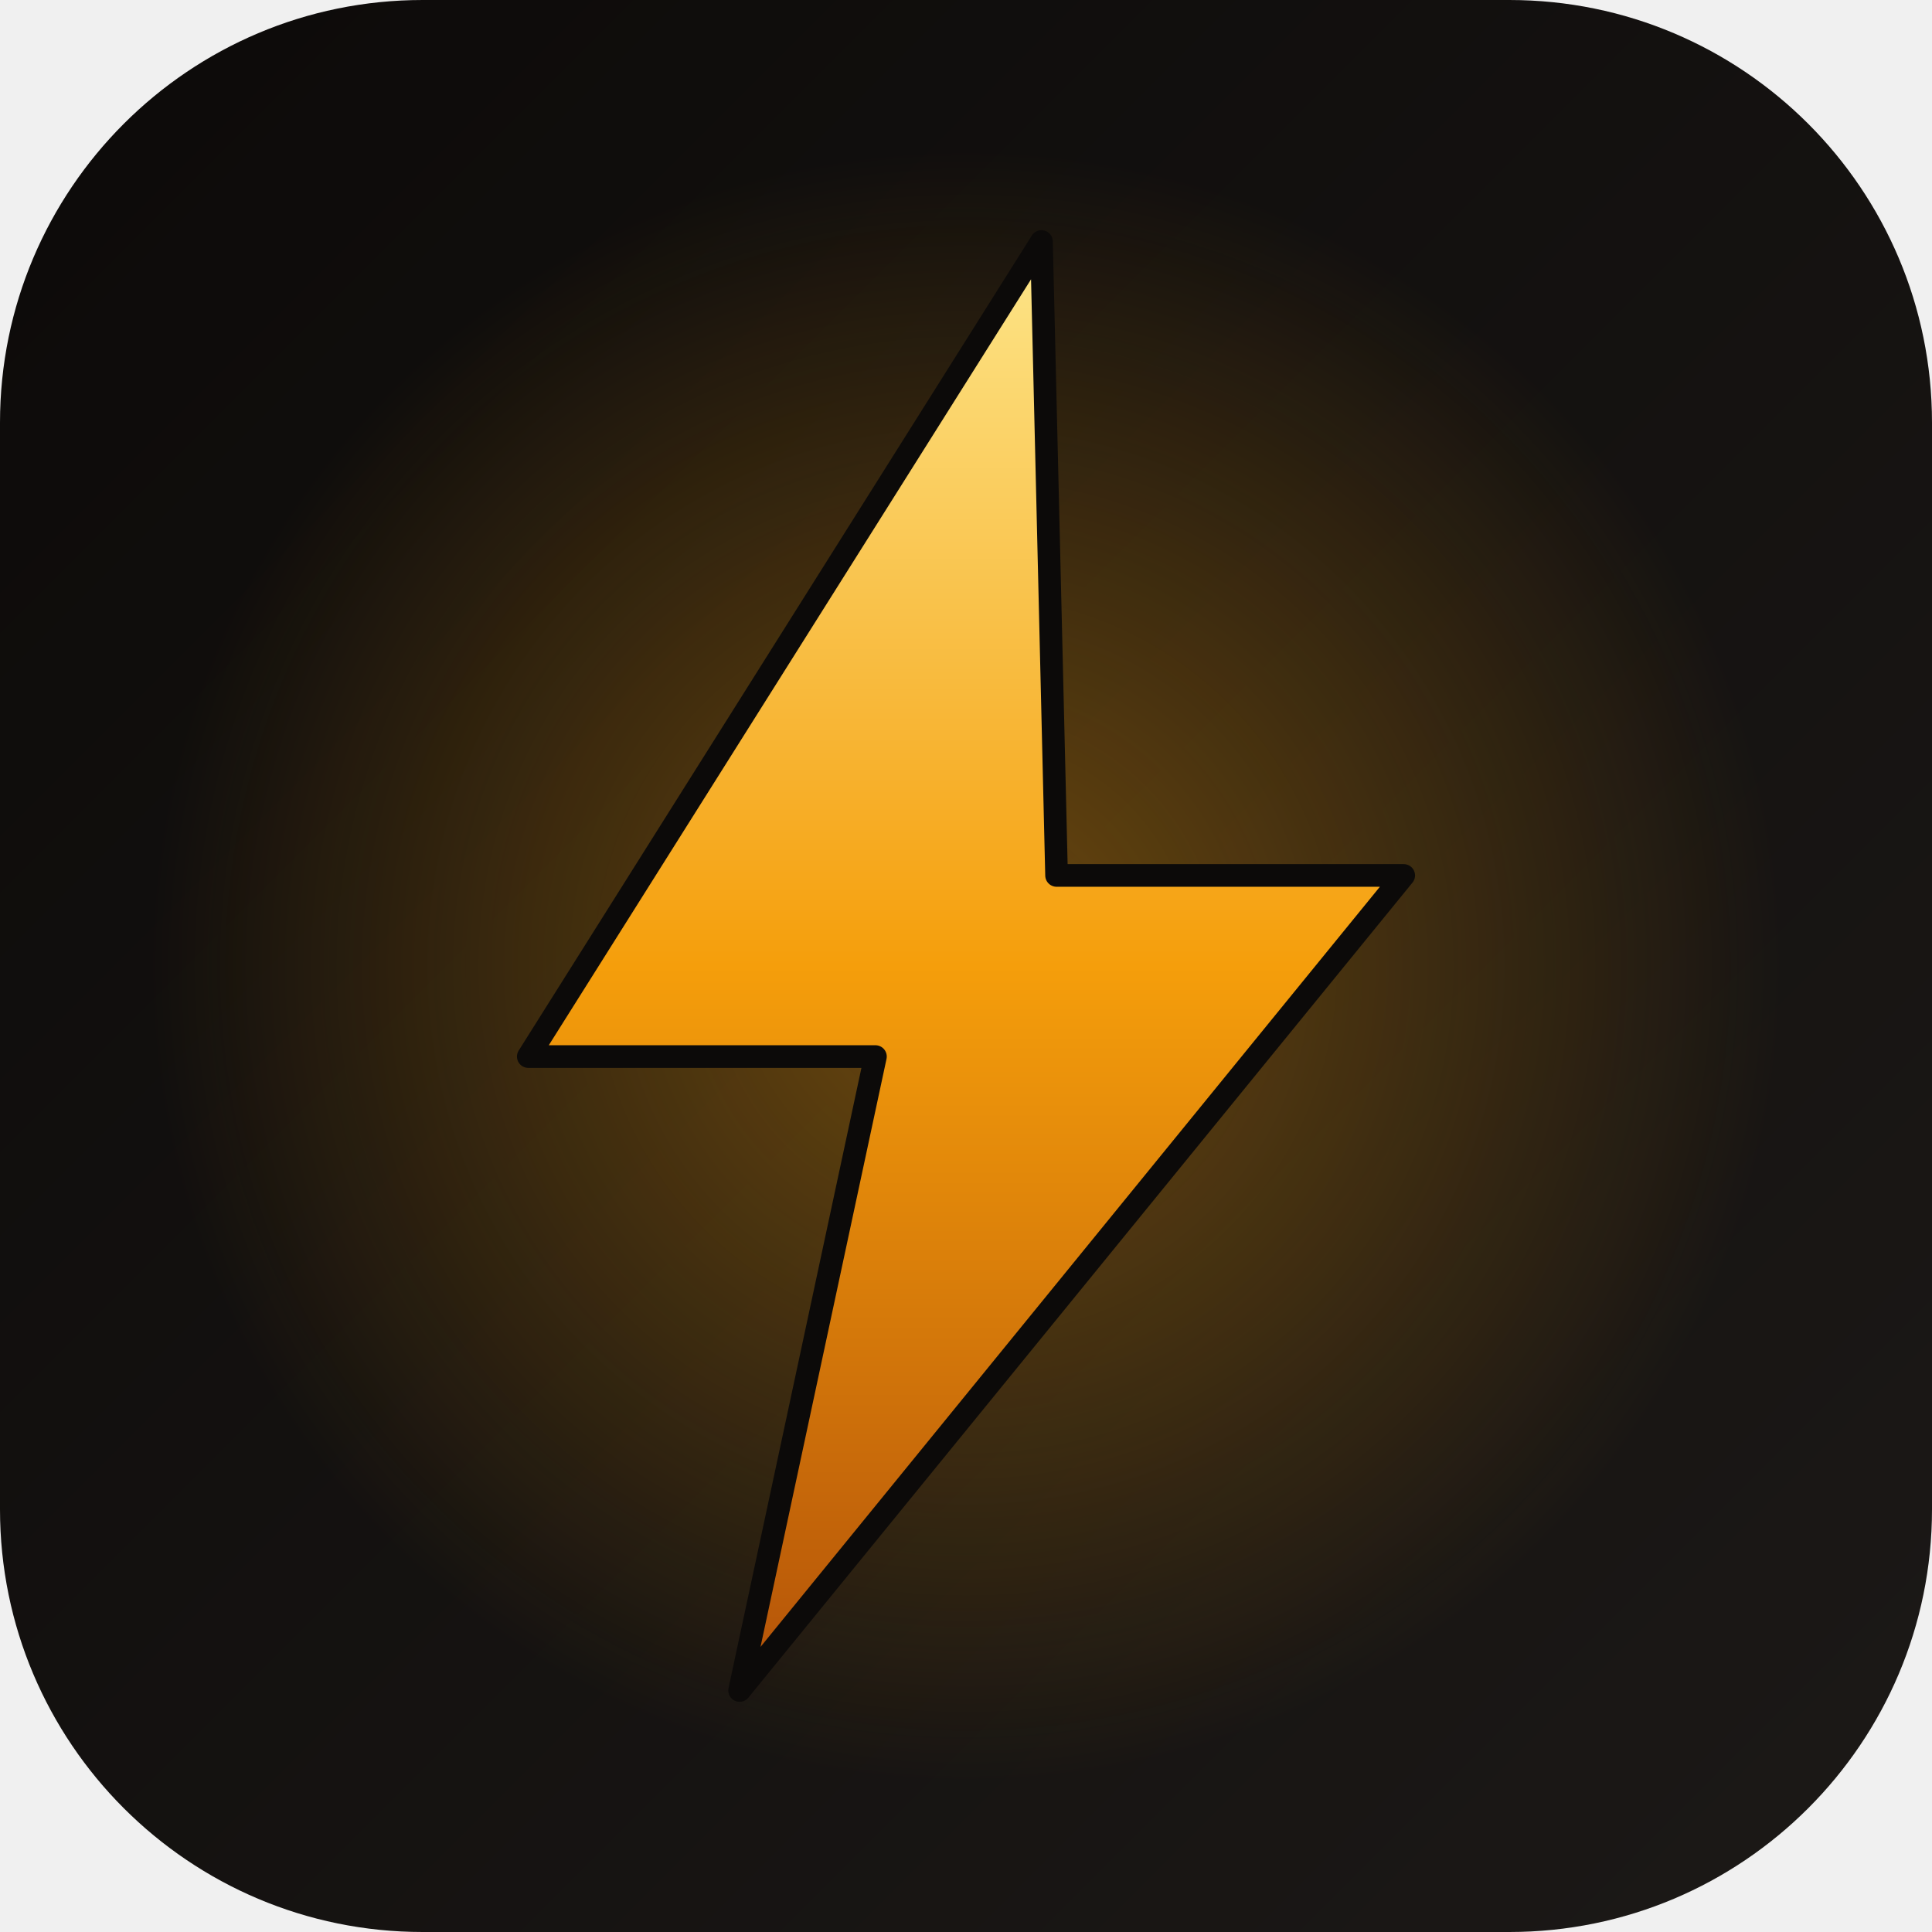
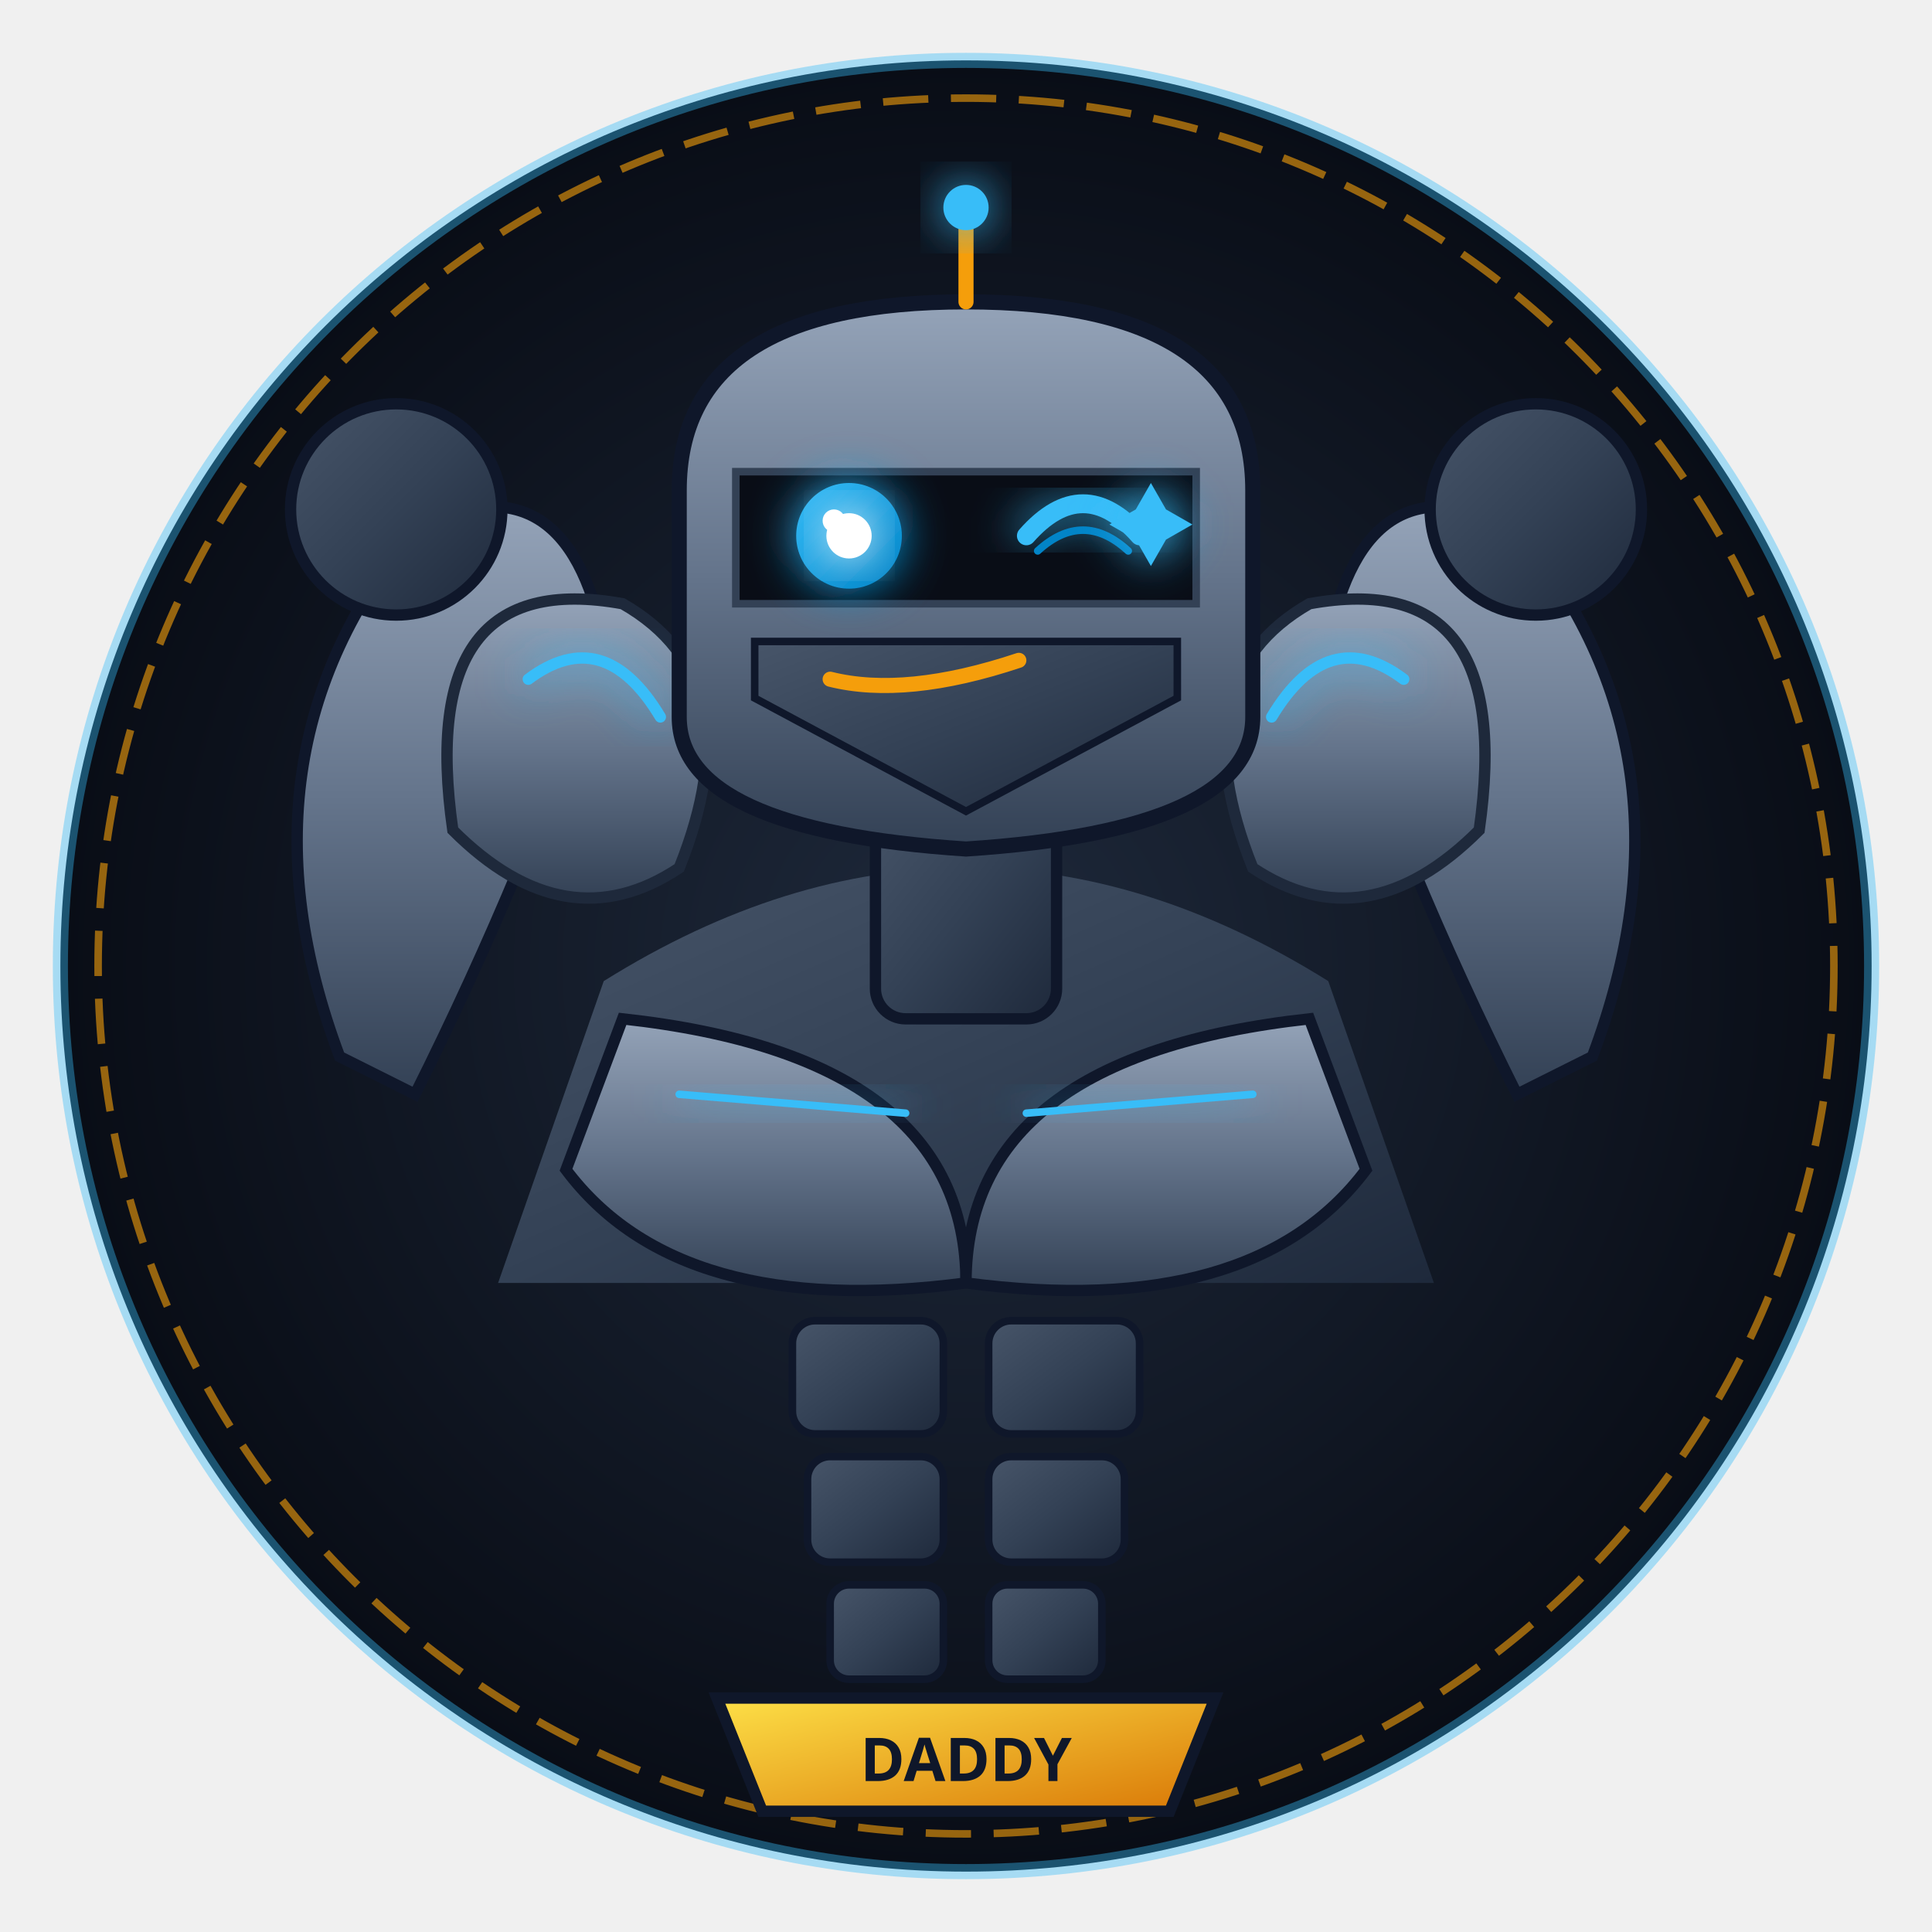
- <svg xmlns="http://www.w3.org/2000/svg" viewBox="0 0 512 512">
+ <svg xmlns="http://www.w3.org/2000/svg" viewBox="0 0 512 512" width="100%" height="100%">
  <defs>
-     <linearGradient id="bg" x1="0" y1="0" x2="1" y2="1">
-       <stop offset="0" stop-color="#0c0a09" />
-       <stop offset="1" stop-color="#1c1917" />
+     <radialGradient id="bgGlow" cx="50%" cy="50%" r="50%">
+       <stop offset="0%" stop-color="#1e293b" />
+       <stop offset="100%" stop-color="#090d16" />
+     </radialGradient>
+     <linearGradient id="metalDark" x1="0%" y1="0%" x2="100%" y2="100%">
+       <stop offset="0%" stop-color="#475569" />
+       <stop offset="50%" stop-color="#334155" />
+       <stop offset="100%" stop-color="#1e293b" />
    </linearGradient>
-     <linearGradient id="bolt" x1="0" y1="0" x2="0" y2="1">
-       <stop offset="0" stop-color="#fde68a" />
-       <stop offset="0.5" stop-color="#f59e0b" />
-       <stop offset="1" stop-color="#b45309" />
+     <linearGradient id="metalLight" x1="0%" y1="0%" x2="0%" y2="100%">
+       <stop offset="0%" stop-color="#94a3b8" />
+       <stop offset="50%" stop-color="#64748b" />
+       <stop offset="100%" stop-color="#334155" />
    </linearGradient>
-     <radialGradient id="glow" cx="0.5" cy="0.5" r="0.5">
-       <stop offset="0" stop-color="#f59e0b" stop-opacity="0.4" />
-       <stop offset="1" stop-color="#f59e0b" stop-opacity="0" />
-     </radialGradient>
+     <linearGradient id="goldAccent" x1="0%" y1="0%" x2="100%" y2="100%">
+       <stop offset="0%" stop-color="#fde047" />
+       <stop offset="100%" stop-color="#d97706" />
+     </linearGradient>
+     <filter id="neonGlow" x="-50%" y="-50%" width="200%" height="200%">
+       <feGaussianBlur stdDeviation="6" result="blur" />
+       <feMerge>
+         <feMergeNode in="blur" />
+         <feMergeNode in="SourceGraphic" />
+       </feMerge>
+     </filter>
+     <linearGradient id="blueEye" x1="0%" y1="0%" x2="100%" y2="100%">
+       <stop offset="0%" stop-color="#38bdf8" />
+       <stop offset="100%" stop-color="#0284c7" />
+     </linearGradient>
  </defs>
-   <rect width="512" height="512" rx="112" fill="url(#bg)" />
-   <circle cx="256" cy="256" r="220" fill="url(#glow)" />
-   <path d="M276 64 L140 280 L232 280 L196 448 L372 232 L280 232 Z" fill="url(#bolt)" stroke="#0c0a09" stroke-width="6" stroke-linejoin="round" />
+   <circle cx="256" cy="256" r="240" fill="url(#bgGlow)" stroke="#38bdf8" stroke-width="4" stroke-opacity="0.4" />
+   <circle cx="256" cy="256" r="230" fill="none" stroke="#f59e0b" stroke-width="2" stroke-dasharray="12 6" stroke-opacity="0.6" />
+   <path d="M160 260 Q256 200 352 260 L380 340 H132 Z" fill="url(#metalDark)" />
+   <g id="left-arm">
+     <path d="M90 280 Q60 200 110 140 Q150 120 160 170 Q140 230 110 290 Z" fill="url(#metalLight)" stroke="#0f172a" stroke-width="3" />
+     <path d="M120 220 Q110 150 165 160 Q200 180 180 230 Q150 250 120 220 Z" fill="url(#metalLight)" stroke="#1e293b" stroke-width="3" />
+     <path d="M140 180 Q160 165 175 190" fill="none" stroke="#38bdf8" stroke-width="3" stroke-linecap="round" filter="url(#neonGlow)" />
+     <circle cx="105" cy="135" r="28" fill="url(#metalDark)" stroke="#0f172a" stroke-width="3" />
+   </g>
+   <g id="right-arm">
+     <path d="M422 280 Q452 200 402 140 Q362 120 352 170 Q372 230 402 290 Z" fill="url(#metalLight)" stroke="#0f172a" stroke-width="3" />
+     <path d="M392 220 Q402 150 347 160 Q312 180 332 230 Q362 250 392 220 Z" fill="url(#metalLight)" stroke="#1e293b" stroke-width="3" />
+     <path d="M372 180 Q352 165 337 190" fill="none" stroke="#38bdf8" stroke-width="3" stroke-linecap="round" filter="url(#neonGlow)" />
+     <circle cx="407" cy="135" r="28" fill="url(#metalDark)" stroke="#0f172a" stroke-width="3" />
+   </g>
+   <path d="M165 270 Q256 280 256 340 Q180 350 150 310 Z" fill="url(#metalLight)" stroke="#0f172a" stroke-width="3" />
+   <path d="M347 270 Q256 280 256 340 Q332 350 362 310 Z" fill="url(#metalLight)" stroke="#0f172a" stroke-width="3" />
+   <path d="M180 290 L240 295" stroke="#38bdf8" stroke-width="2" stroke-linecap="round" filter="url(#neonGlow)" />
+   <path d="M332 290 L272 295" stroke="#38bdf8" stroke-width="2" stroke-linecap="round" filter="url(#neonGlow)" />
+   <g id="abs" fill="url(#metalDark)" stroke="#0f172a" stroke-width="2">
+     <rect x="210" y="350" width="40" height="30" rx="6" />
+     <rect x="262" y="350" width="40" height="30" rx="6" />
+     <rect x="214" y="386" width="36" height="28" rx="6" />
+     <rect x="262" y="386" width="36" height="28" rx="6" />
+     <rect x="220" y="420" width="30" height="25" rx="5" />
+     <rect x="262" y="420" width="30" height="25" rx="5" />
+   </g>
+   <path d="M190 450 H322 L310 480 H202 Z" fill="url(#goldAccent)" stroke="#0f172a" stroke-width="3" />
+   <text x="256" y="472" font-family="'Orbitron', sans-serif" font-weight="900" font-size="16" fill="#0f172a" text-anchor="middle">DADDY</text>
+   <rect x="232" y="210" width="48" height="60" rx="8" fill="url(#metalDark)" stroke="#0f172a" stroke-width="3" />
+   <line x1="244" y1="220" x2="244" y2="260" stroke="#38bdf8" stroke-width="3" filter="url(#neonGlow)" />
+   <line x1="268" y1="220" x2="268" y2="260" stroke="#38bdf8" stroke-width="3" filter="url(#neonGlow)" />
+   <path d="M180 130 Q180 80 256 80 Q332 80 332 130 V190 Q332 220 256 225 Q180 220 180 190 Z" fill="url(#metalLight)" stroke="#0f172a" stroke-width="4" />
+   <path d="M200 185 L256 215 L312 185 V170 H200 Z" fill="url(#metalDark)" stroke="#0f172a" stroke-width="2" />
+   <path d="M195 125 H317 V160 H195 Z" fill="#090d16" rx="8" stroke="#334155" stroke-width="2" />
+   <circle cx="225" cy="142" r="14" fill="url(#blueEye)" filter="url(#neonGlow)" />
+   <circle cx="225" cy="142" r="6" fill="#ffffff" filter="url(#neonGlow)" />
+   <circle cx="221" cy="138" r="3" fill="#ffffff" />
+   <path d="M272 142 Q287 125 302 142" fill="none" stroke="#38bdf8" stroke-width="5" stroke-linecap="round" filter="url(#neonGlow)" />
+   <path d="M275 146 Q287 135 299 146" fill="none" stroke="#0284c7" stroke-width="2" stroke-linecap="round" />
+   <path d="M305 128 L309 135 L316 139 L309 143 L305 150 L301 143 L294 139 L301 135 Z" fill="#38bdf8" filter="url(#neonGlow)" />
+   <path d="M220 180 Q240 185 270 175" fill="none" stroke="#f59e0b" stroke-width="4" stroke-linecap="round" />
+   <path d="M256 80 V60" stroke="#f59e0b" stroke-width="4" stroke-linecap="round" />
+   <circle cx="256" cy="55" r="6" fill="#38bdf8" filter="url(#neonGlow)" />
</svg>
